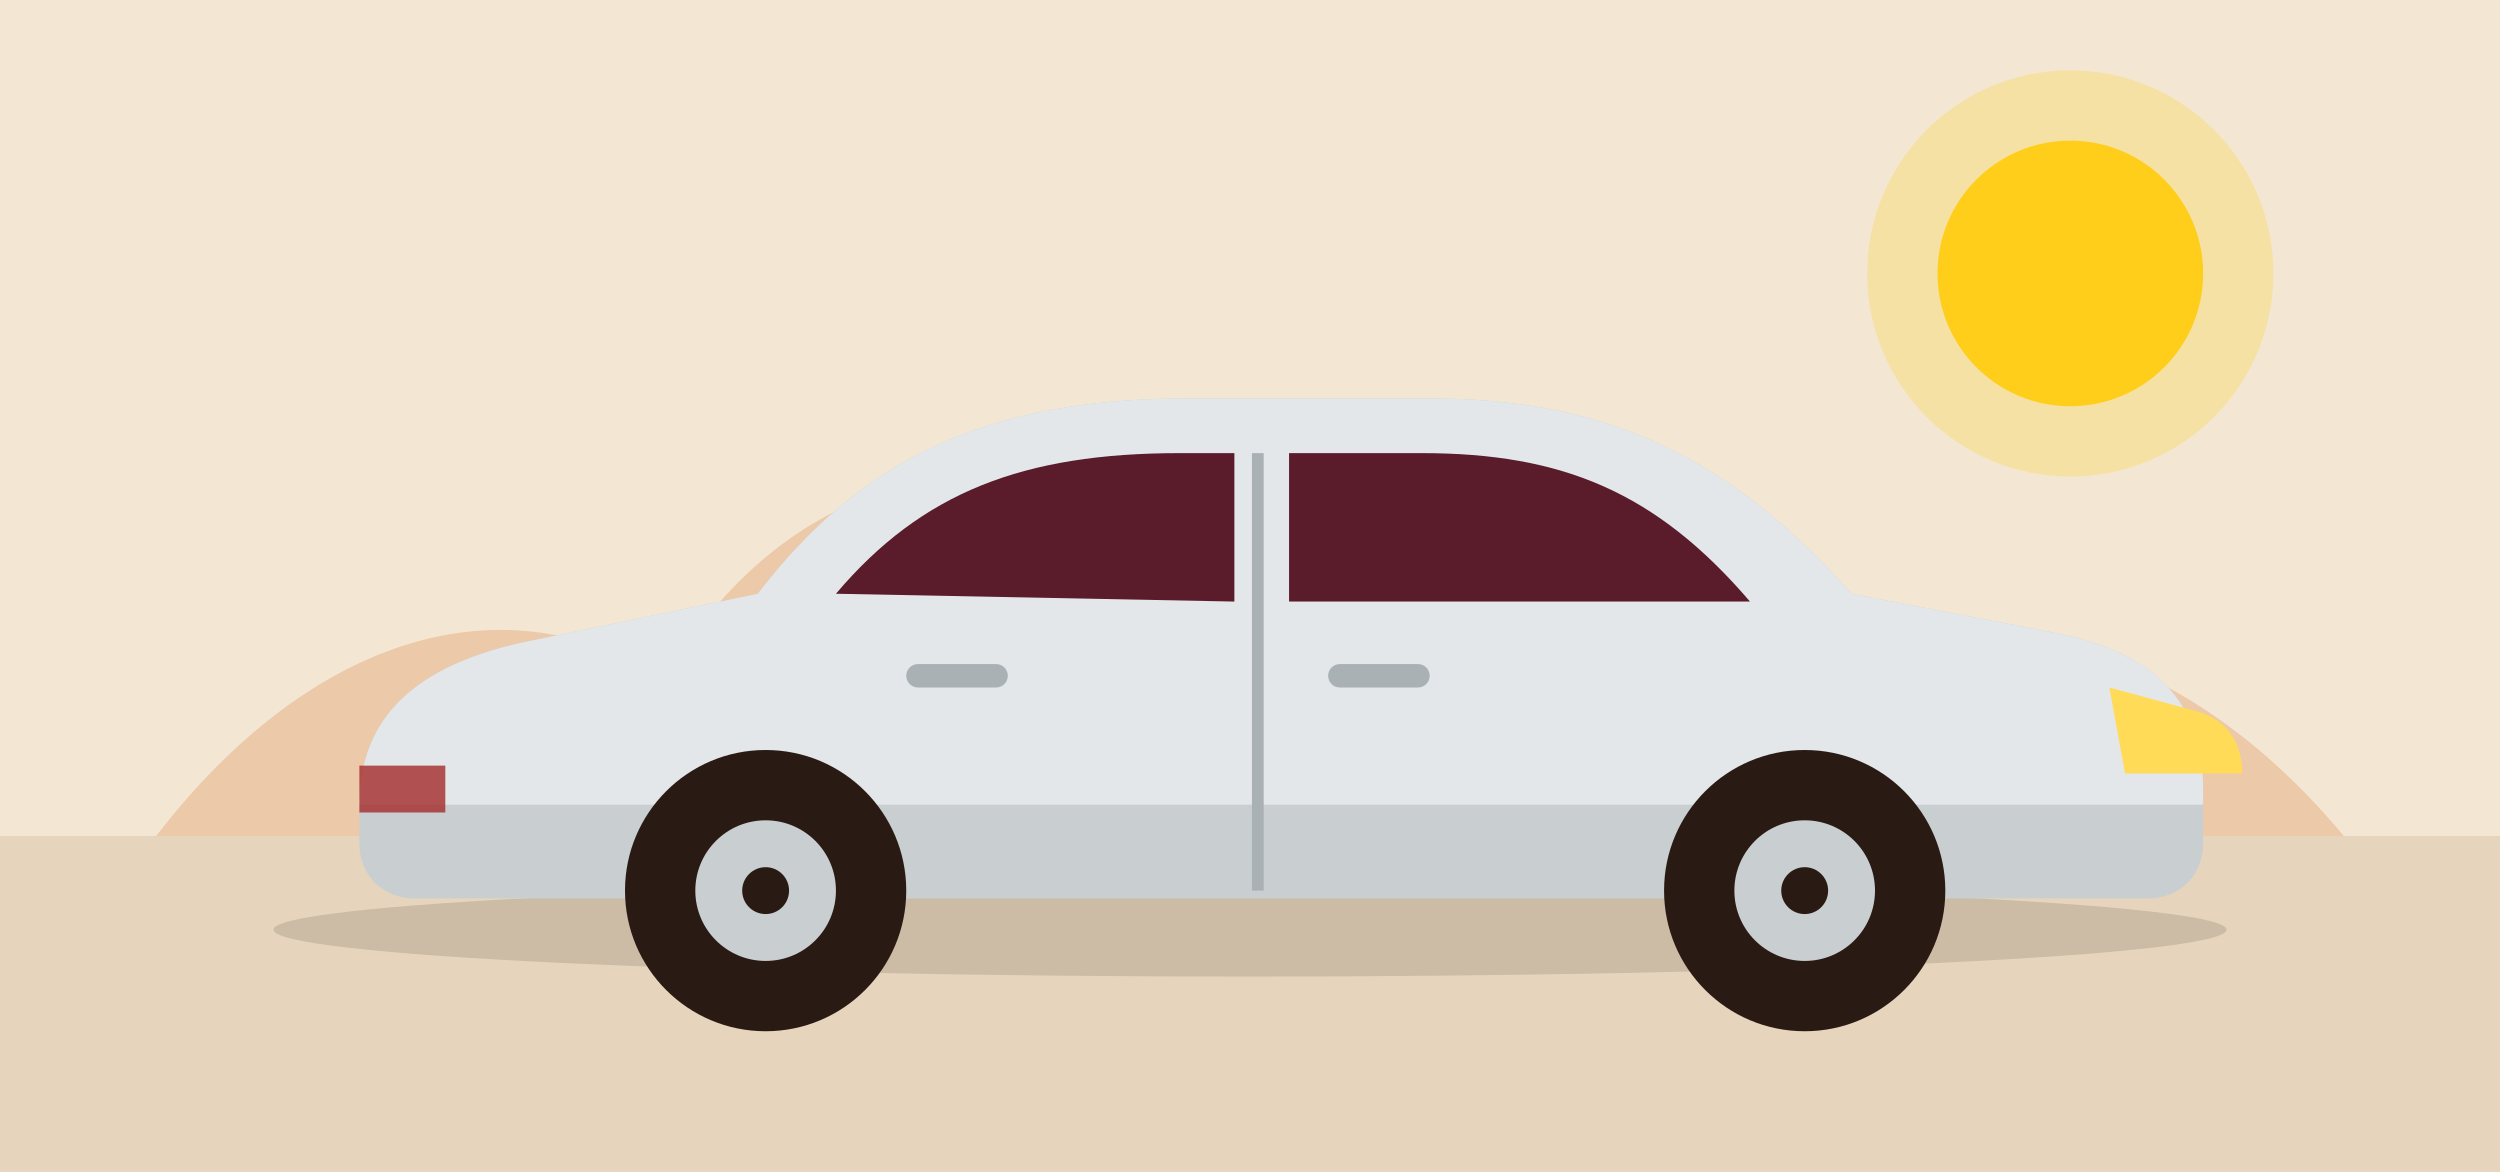
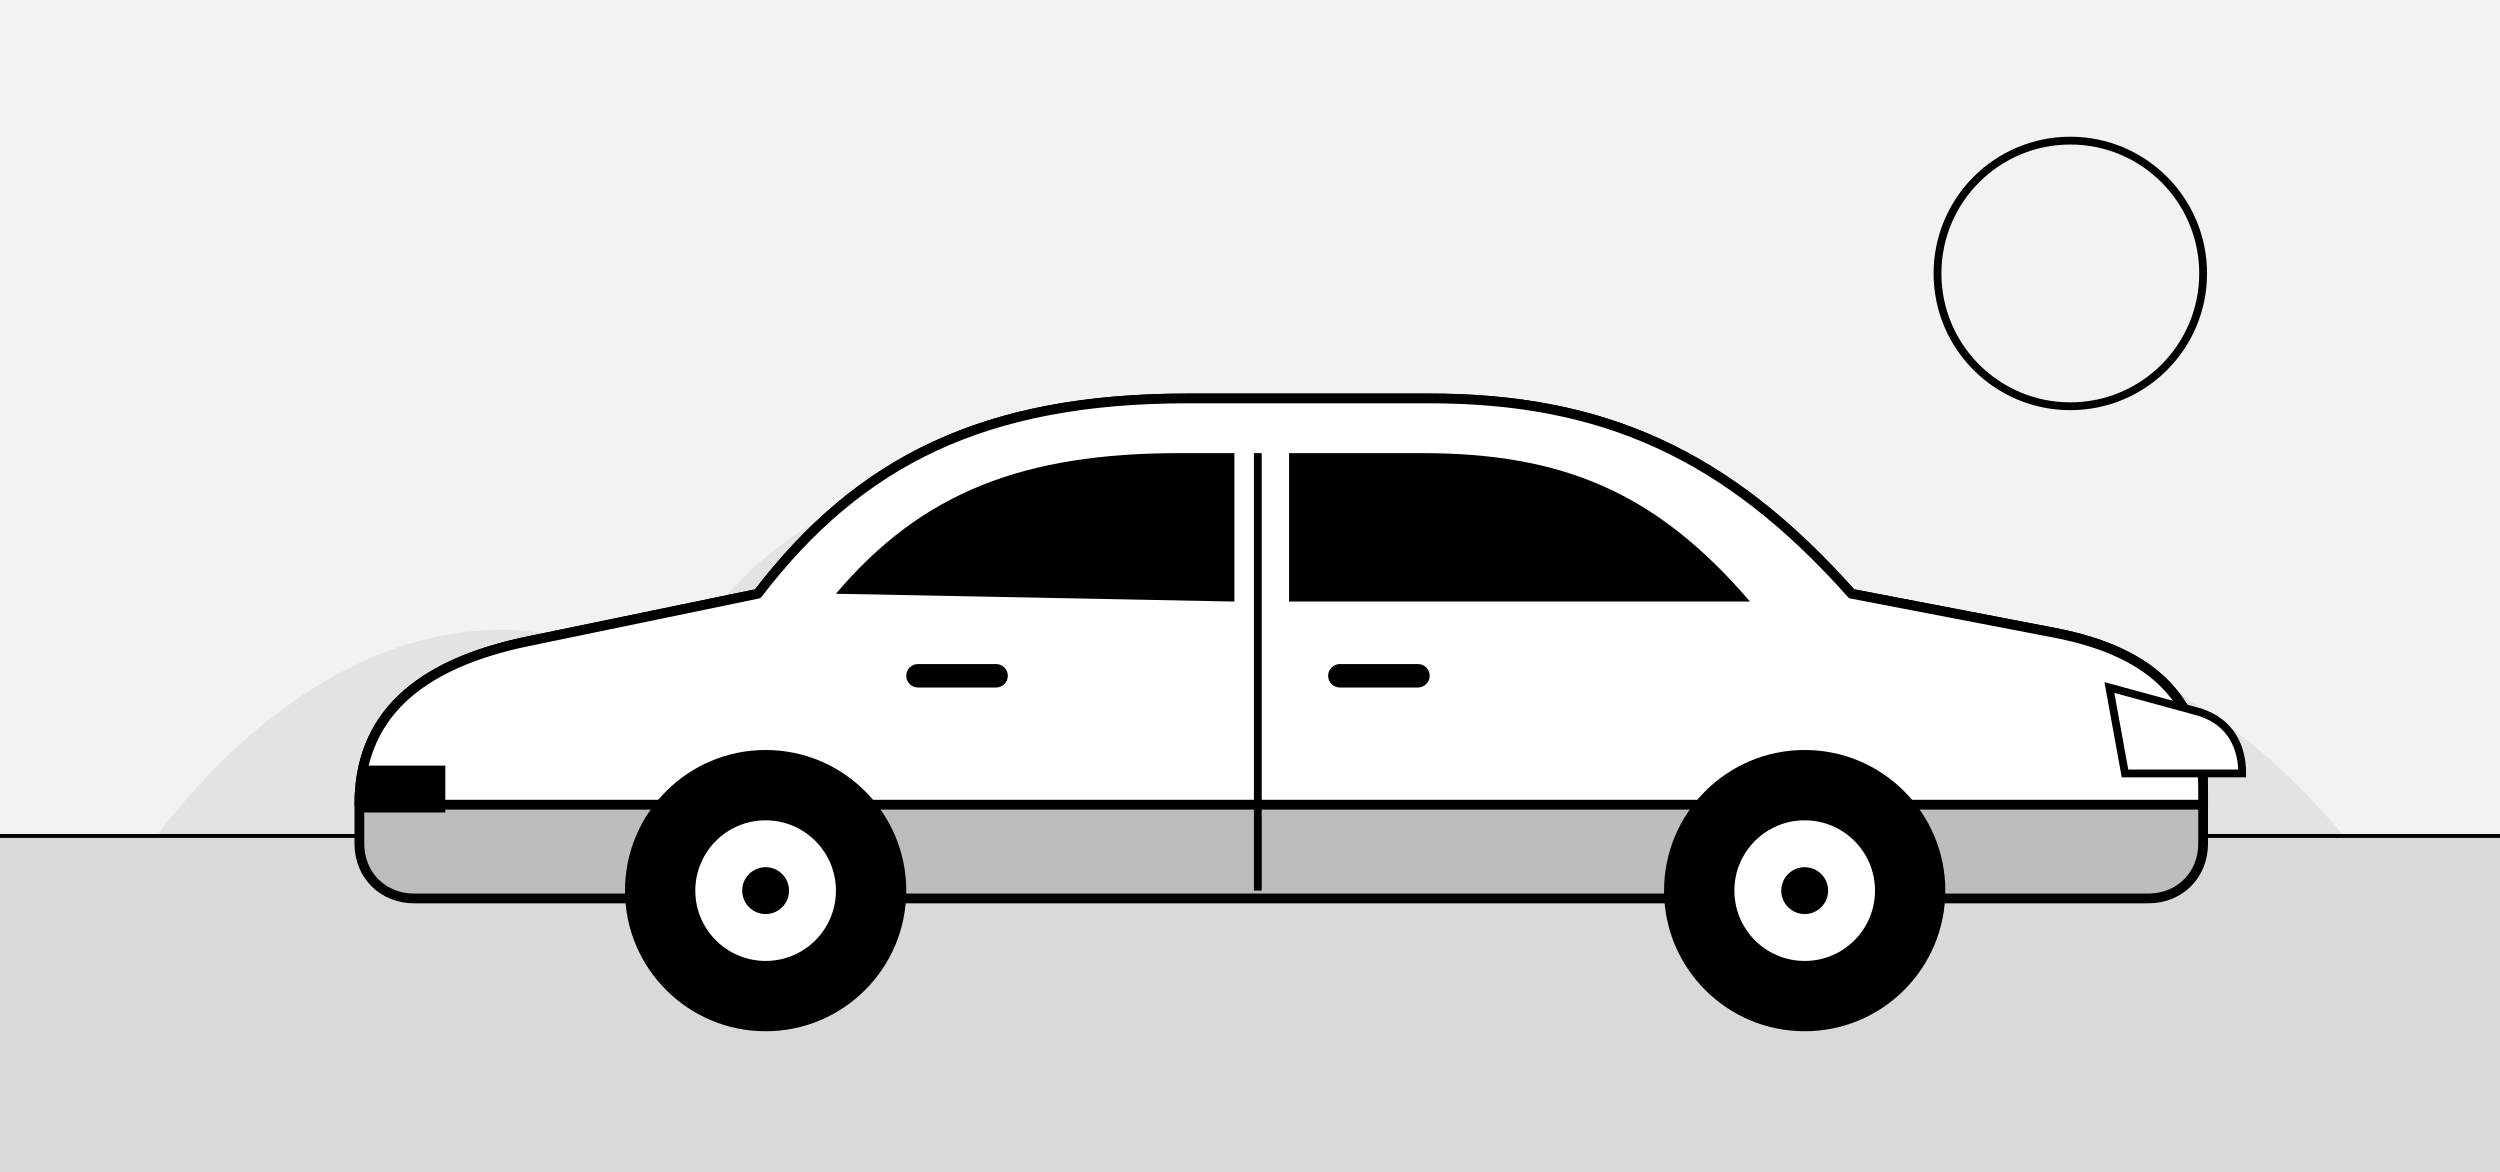
<svg xmlns="http://www.w3.org/2000/svg" viewBox="0 0 640 300" role="img">
-   <rect width="640" height="300" fill="#f3e7d3" />
-   <path d="M0 214h640v86H0z" fill="#e6d5bc" />
-   <circle cx="530" cy="70" r="52" fill="#ffce1b" opacity=".25" />
-   <circle cx="530" cy="70" r="34" fill="#ffce1b" />
-   <path d="M40 214c40-52 90-66 130-40 34-58 96-70 150-22 40-40 110-36 150 20 40-20 90-6 130 42z" fill="#ecc9a8" />
-   <ellipse cx="320" cy="238" rx="250" ry="12" fill="#2a1a14" opacity=".14" />
-   <path d="M92 206c0-22 14-36 44-42l58-12c26-34 58-50 110-50h62c44 0 76 14 108 50l52 10c26 5 38 18 38 40v14c0 8-6 14-14 14H106c-8 0-14-6-14-14z" fill="#c9ced1" />
-   <path d="M92 206c0-22 14-36 44-42l58-12c26-34 58-50 110-50h62c44 0 76 14 108 50l52 10c26 5 38 18 38 40v4H92z" fill="#e3e7e9" />
-   <path d="M214 152c22-26 48-36 88-36h14v38z" fill="#470012" opacity=".88" />
-   <path d="M330 116h34c36 0 60 10 84 38H330z" fill="#470012" opacity=".88" />
-   <path d="M322 116v112" stroke="#aab1b5" stroke-width="3" />
-   <rect x="340" y="170" width="26" height="6" rx="3" fill="#aab1b5" />
-   <rect x="232" y="170" width="26" height="6" rx="3" fill="#aab1b5" />
-   <path d="M540 176l22 6c8 2 12 8 12 16h-30z" fill="#ffdb57" />
-   <path d="M92 196h22v12H92z" fill="#a52a2a" opacity=".8" />
-   <g fill="#2a1a14">
+   <rect width="640" height="300" fill="#f2f2f2" />
+   <path d="M0 214h640v86H0z" fill="#d9d9d9" />
+   <circle cx="530" cy="70" r="34" fill="none" stroke="#000000" stroke-width="2" />
+   <path d="M40 214c40-52 90-66 130-40 34-58 96-70 150-22 40-40 110-36 150 20 40-20 90-6 130 42z" fill="#e3e3e3" />
+   <path d="M0 214h640" stroke="#000000" stroke-width="1" />
+   <path d="M92 206c0-22 14-36 44-42l58-12c26-34 58-50 110-50h62c44 0 76 14 108 50l52 10c26 5 38 18 38 40v14c0 8-6 14-14 14H106c-8 0-14-6-14-14z" fill="#bdbdbd" stroke="#000000" stroke-width="2.5" stroke-linejoin="round" />
+   <path d="M92 206c0-22 14-36 44-42l58-12c26-34 58-50 110-50h62c44 0 76 14 108 50l52 10c26 5 38 18 38 40v4H92z" fill="#ffffff" stroke="#000000" stroke-width="2.5" stroke-linejoin="round" />
+   <path d="M214 152c22-26 48-36 88-36h14v38z" fill="#000000" />
+   <path d="M330 116h34c36 0 60 10 84 38H330z" fill="#000000" />
+   <path d="M322 116v112" stroke="#000000" stroke-width="2" />
+   <rect x="340" y="170" width="26" height="6" rx="3" fill="#000000" />
+   <rect x="232" y="170" width="26" height="6" rx="3" fill="#000000" />
+   <path d="M540 176l22 6c8 2 12 8 12 16h-30z" fill="#ffffff" stroke="#000000" stroke-width="2" />
+   <path d="M92 196h22v12H92z" fill="#000000" />
+   <g fill="#000000">
    <circle cx="196" cy="228" r="36" />
    <circle cx="462" cy="228" r="36" />
  </g>
-   <g fill="#c9ced1">
+   <g fill="#ffffff">
    <circle cx="196" cy="228" r="18" />
    <circle cx="462" cy="228" r="18" />
  </g>
-   <g fill="#2a1a14">
+   <g fill="#000000">
    <circle cx="196" cy="228" r="6" />
    <circle cx="462" cy="228" r="6" />
  </g>
</svg>
